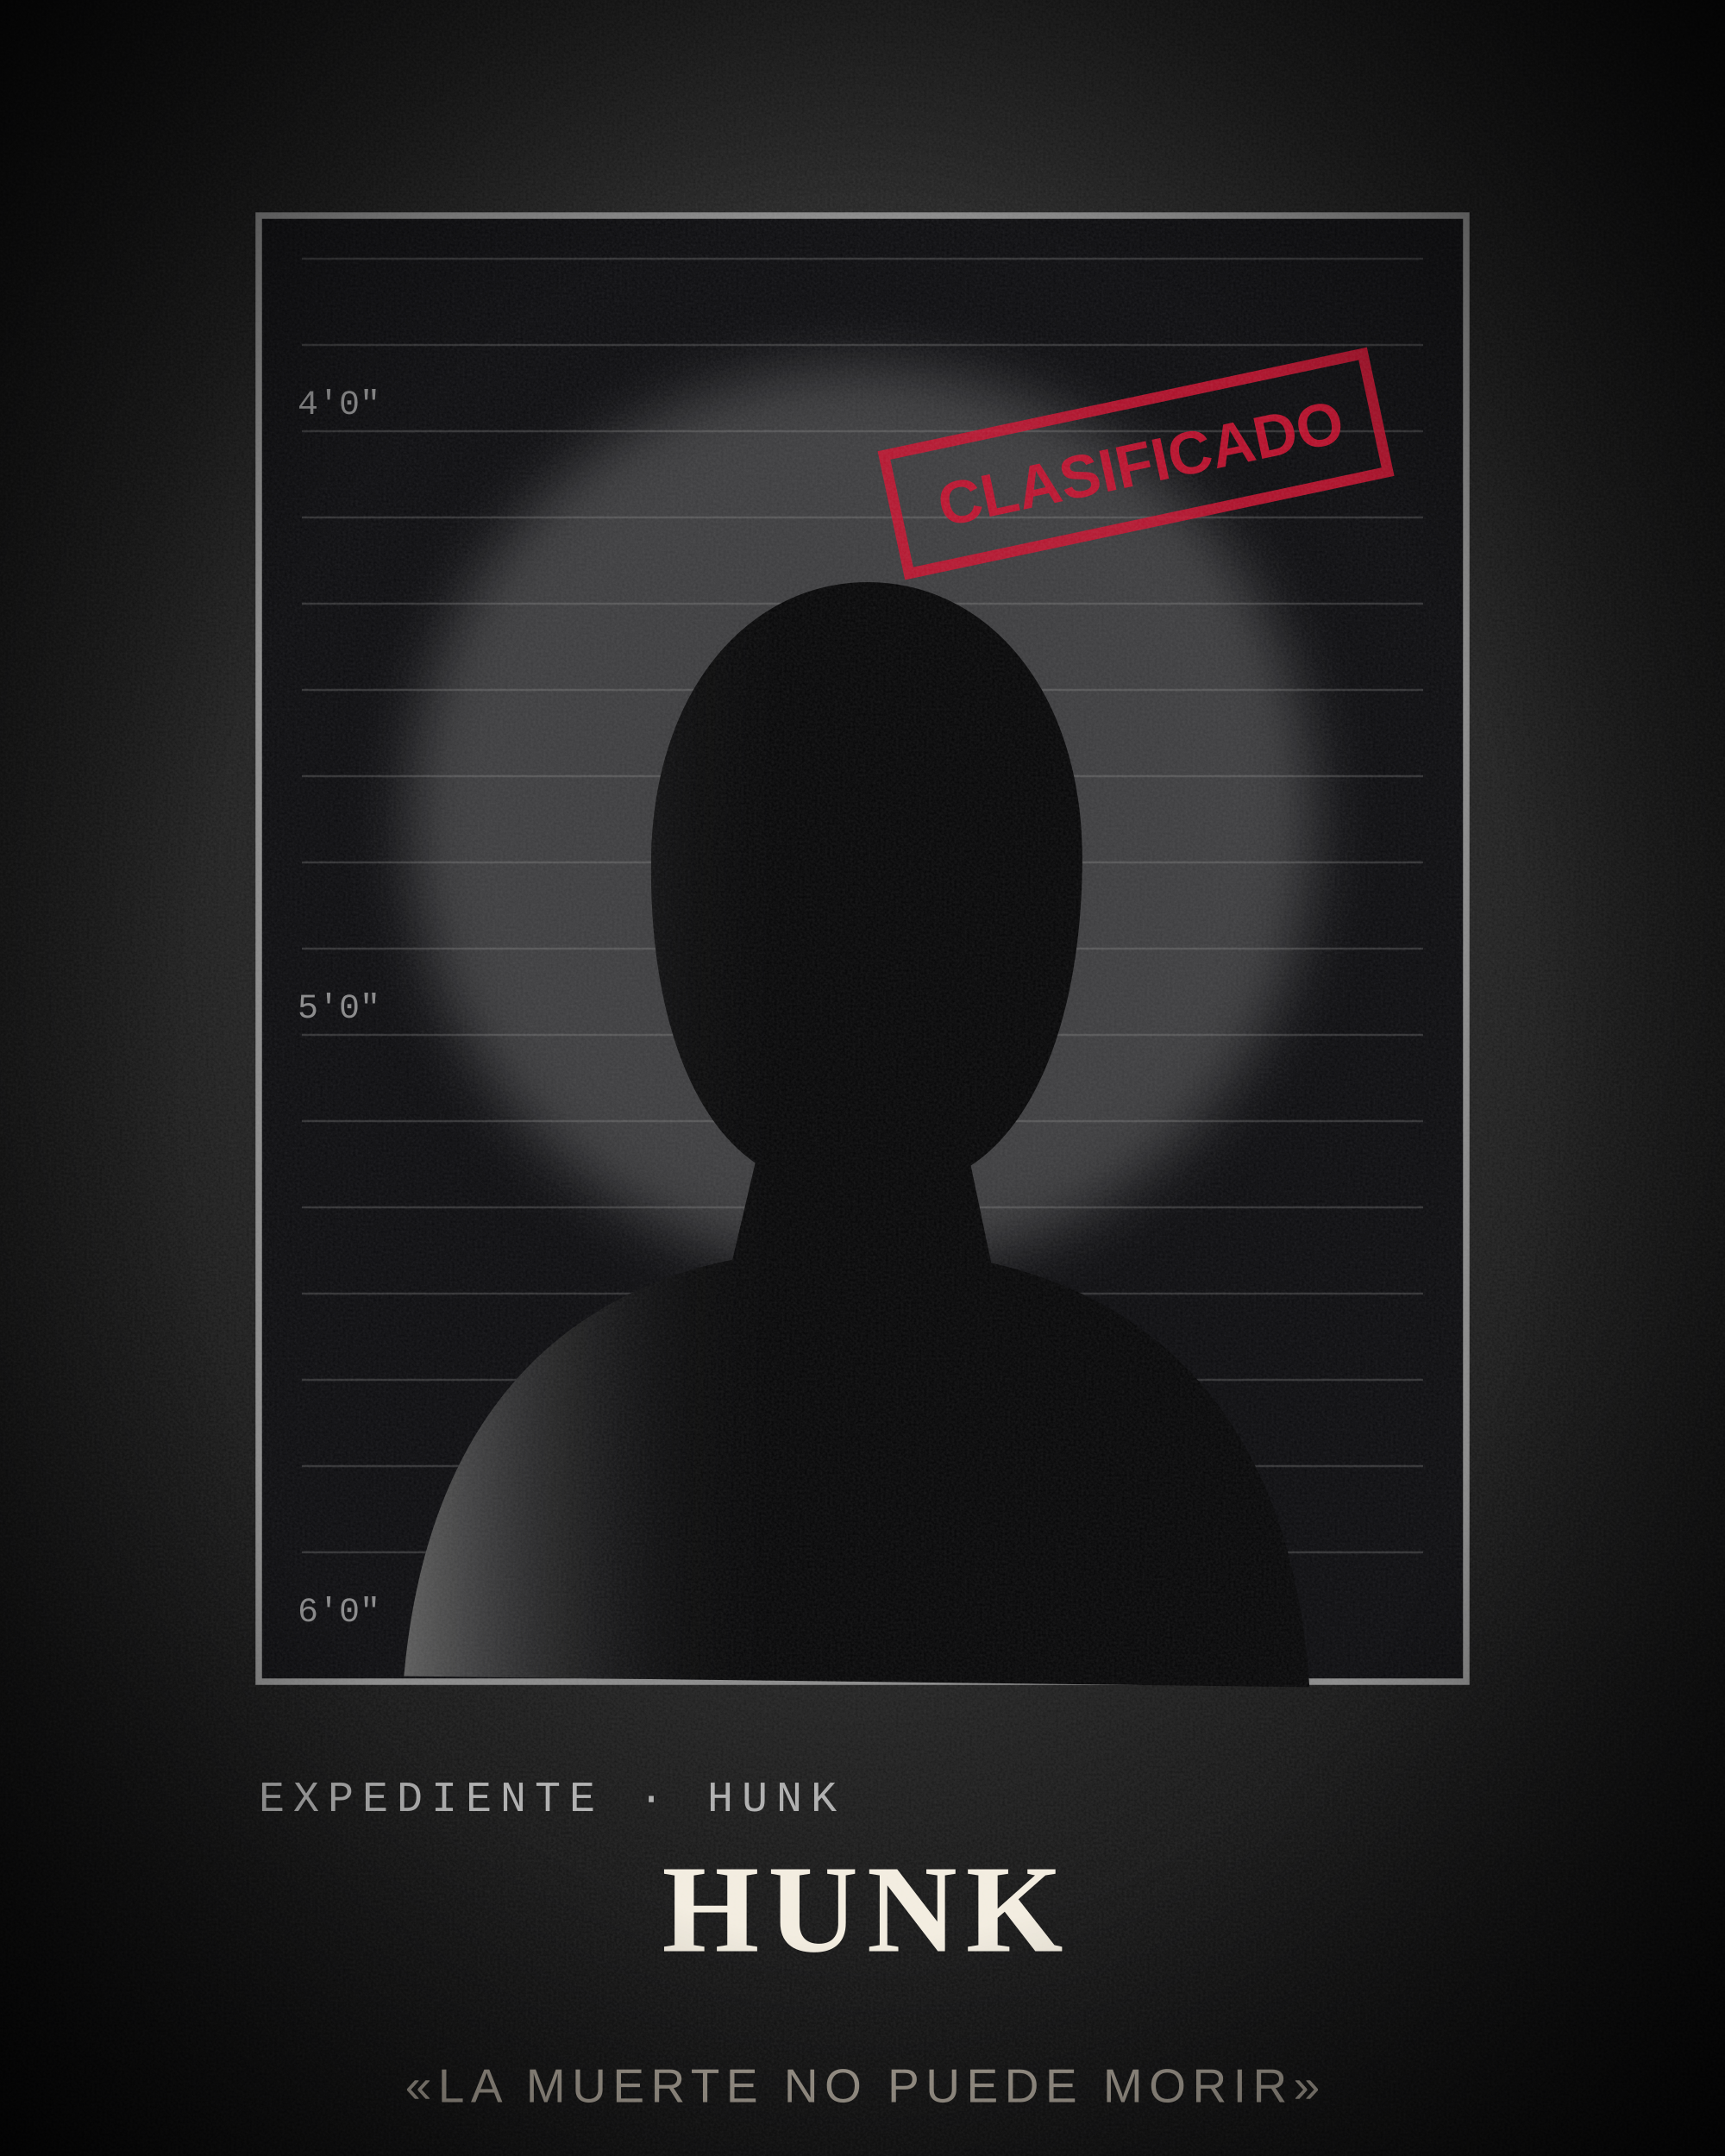
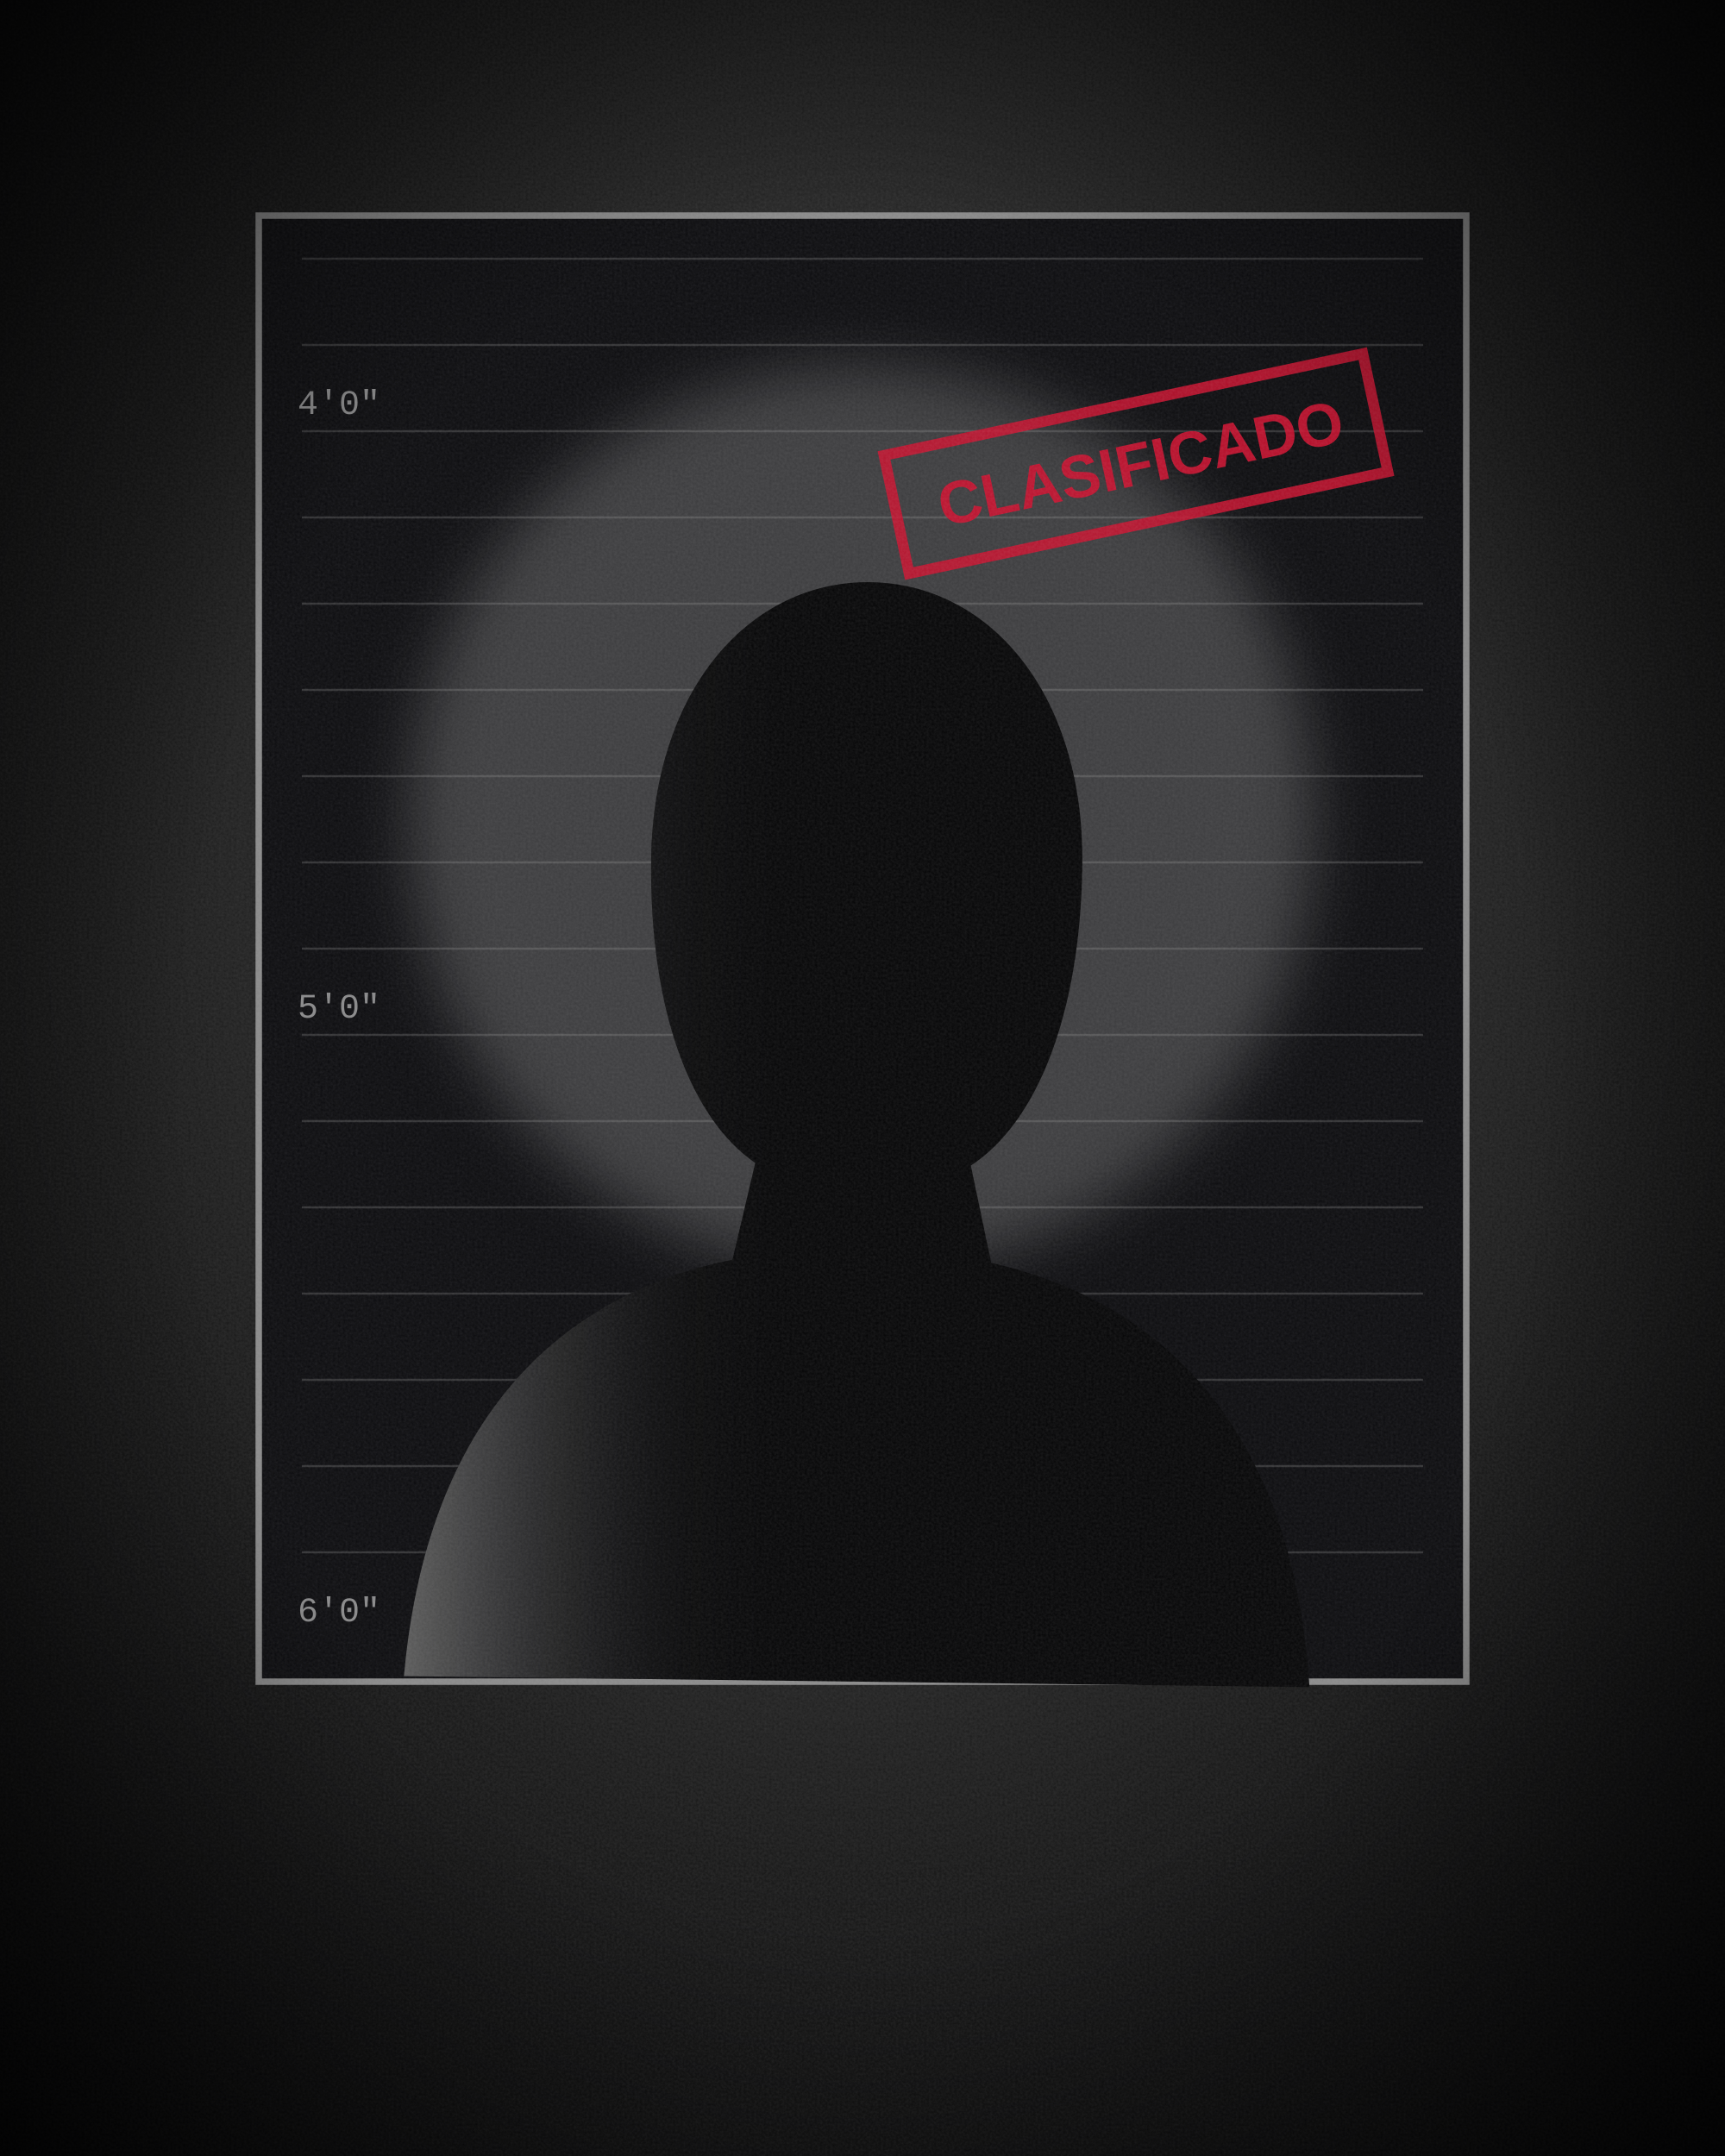
<svg xmlns="http://www.w3.org/2000/svg" viewBox="0 0 800 1000" width="800" height="1000" role="img" aria-label="HUNK">
  <defs>
    <radialGradient id="fondo" cx="50%" cy="42%" r="75%">
      <stop offset="0" stop-color="#454545" />
      <stop offset=".6" stop-color="#171717" />
      <stop offset="1" stop-color="#050506" />
    </radialGradient>
    <radialGradient id="vineta" cx="50%" cy="50%" r="72%">
      <stop offset=".55" stop-color="#000" stop-opacity="0" />
      <stop offset="1" stop-color="#000" stop-opacity=".85" />
    </radialGradient>
    <filter id="grano" x="0" y="0" width="100%" height="100%">
      <feTurbulence type="fractalNoise" baseFrequency=".85" numOctaves="2" seed="50" />
      <feColorMatrix values="0 0 0 0 1  0 0 0 0 1  0 0 0 0 1  0 0 0 .09 0" />
    </filter>
    <filter id="brillo">
      <feGaussianBlur stdDeviation="14" />
    </filter>
    <linearGradient id="luz" x1="0" y1="0" x2="1" y2="0">
      <stop offset="0" stop-color="#b5b5b5" stop-opacity=".9" />
      <stop offset=".4" stop-color="#0b0b0e" stop-opacity="0" />
    </linearGradient>
  </defs>
  <rect width="800" height="1000" fill="url(#fondo)" />
  <rect x="120" y="100" width="560" height="680" fill="#0b0b0e" stroke="#888888" stroke-width="3" />
  <g stroke="#797979" stroke-width="1" opacity=".35">
    <line x1="140" y1="120" x2="660" y2="120" />
    <line x1="140" y1="160" x2="660" y2="160" />
    <line x1="140" y1="200" x2="660" y2="200" />
    <line x1="140" y1="240" x2="660" y2="240" />
    <line x1="140" y1="280" x2="660" y2="280" />
    <line x1="140" y1="320" x2="660" y2="320" />
    <line x1="140" y1="360" x2="660" y2="360" />
    <line x1="140" y1="400" x2="660" y2="400" />
    <line x1="140" y1="440" x2="660" y2="440" />
    <line x1="140" y1="480" x2="660" y2="480" />
    <line x1="140" y1="520" x2="660" y2="520" />
    <line x1="140" y1="560" x2="660" y2="560" />
    <line x1="140" y1="600" x2="660" y2="600" />
    <line x1="140" y1="640" x2="660" y2="640" />
    <line x1="140" y1="680" x2="660" y2="680" />
    <line x1="140" y1="720" x2="660" y2="720" />
  </g>
  <g font-family="'Share Tech Mono', Consolas, 'Courier New', monospace" font-size="16" fill="#a6a6a6" opacity=".8">
    <text x="138" y="752">6'0"</text>
    <text x="138" y="472">5'0"</text>
    <text x="138" y="192">4'0"</text>
  </g>
  <circle cx="400" cy="380" r="210" fill="#979797" opacity=".35" filter="url(#brillo)" />
  <g transform="rotate(0.7 400 560)">
    <path d="M190 780 C200 650 270 600 340 585 L350 540 C320 520 300 470 300 400 C300 320 345 270 400 270 C455 270 500 320 500 400 C500 470 480 520 450 540 L460 585 C530 600 600 650 610 780 Z" fill="#050506" />
    <path d="M190 780 C200 650 270 600 340 585 L350 540 C320 520 300 470 300 400 C300 320 345 270 400 270 C455 270 500 320 500 400 C500 470 480 520 450 540 L460 585 C530 600 600 650 610 780 Z" fill="url(#luz)" opacity=".55" />
  </g>
  <g transform="rotate(-12 560 210)">
    <rect x="413" y="180" width="227" height="56" fill="none" stroke="#c8102e" stroke-width="5" opacity=".85" />
    <text x="433" y="218" textLength="187" lengthAdjust="spacingAndGlyphs" font-family="Oswald, 'Arial Narrow', 'Segoe UI', Arial, sans-serif" font-size="28" font-weight="600" fill="#c8102e" opacity=".9">CLASIFICADO</text>
  </g>
-   <text x="120" y="840" font-family="'Share Tech Mono', Consolas, 'Courier New', monospace" font-size="20" letter-spacing="4" fill="#adadad">EXPEDIENTE · HUNK</text>
-   <text x="400" y="905" text-anchor="middle" font-family="Cinzel, 'Trajan Pro', Georgia, 'Times New Roman', serif" font-size="58" font-weight="900" letter-spacing="4" fill="#f2ecdf">HUNK</text>
-   <text x="400" y="975" text-anchor="middle" font-family="Oswald, 'Arial Narrow', 'Segoe UI', Arial, sans-serif" font-size="22" letter-spacing="3" fill="#a8a094">«LA MUERTE NO PUEDE MORIR»</text>
  <rect width="800" height="1000" filter="url(#grano)" />
  <rect width="800" height="1000" fill="url(#vineta)" />
</svg>
